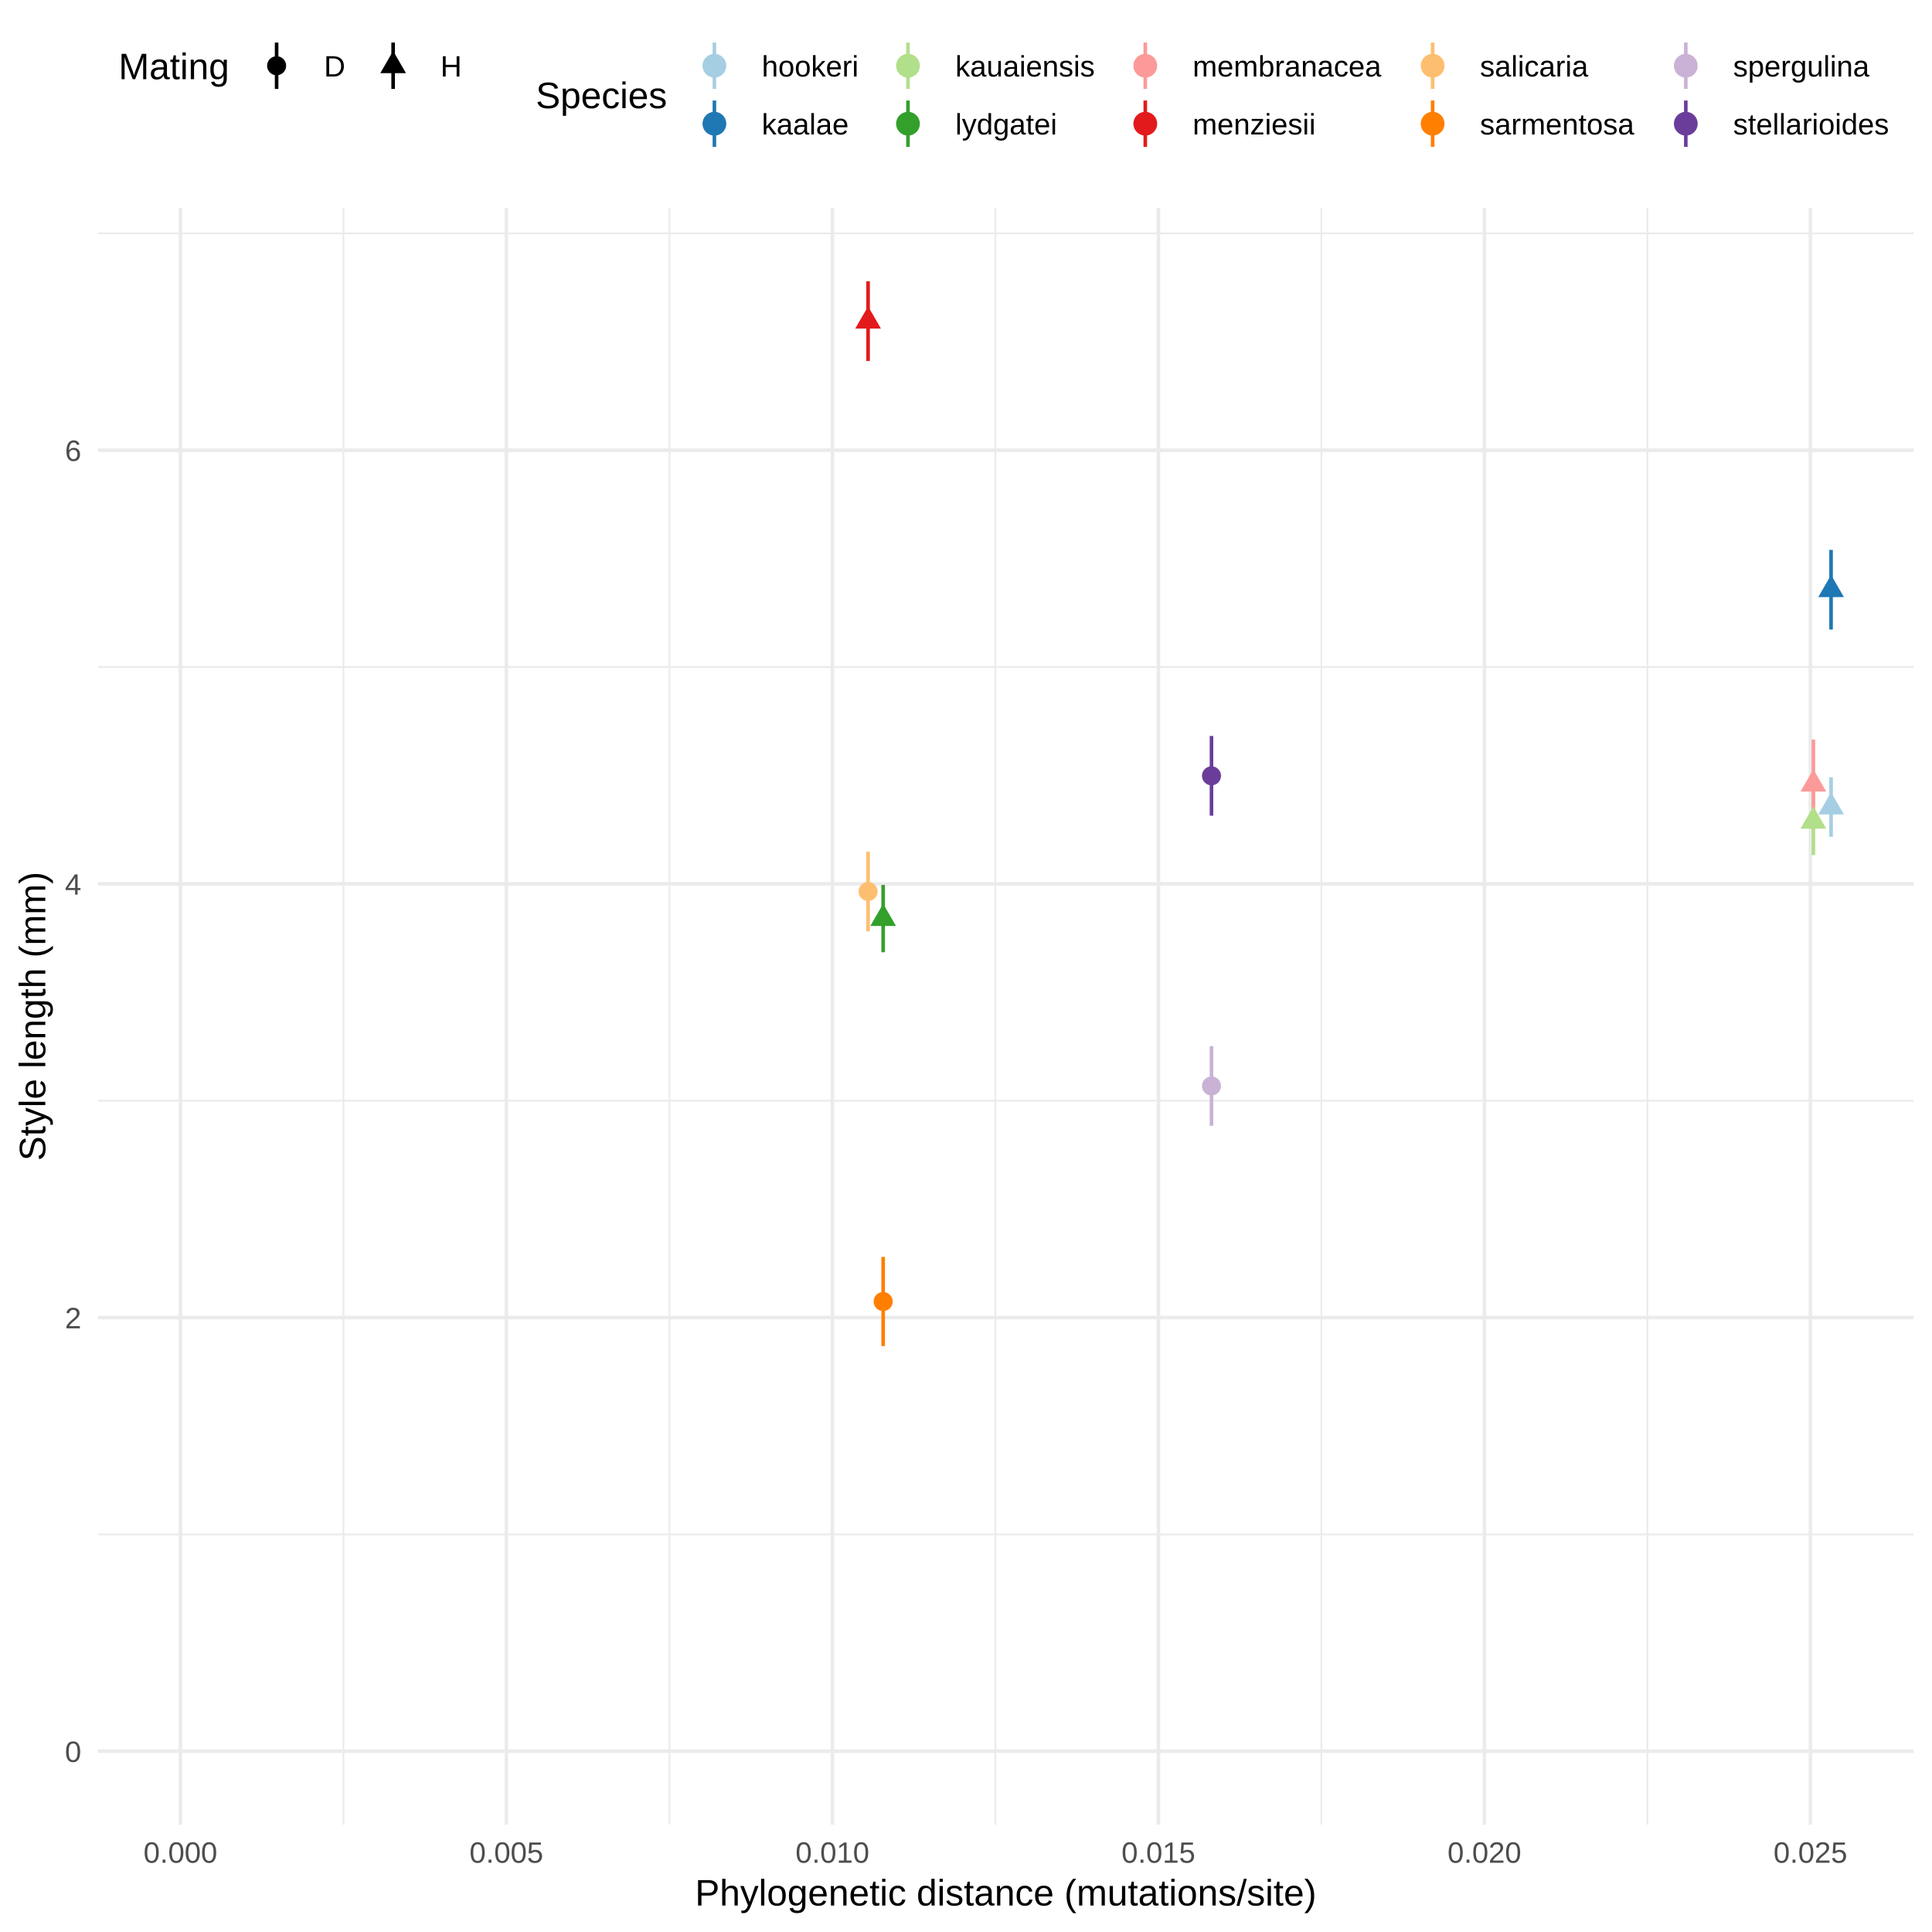
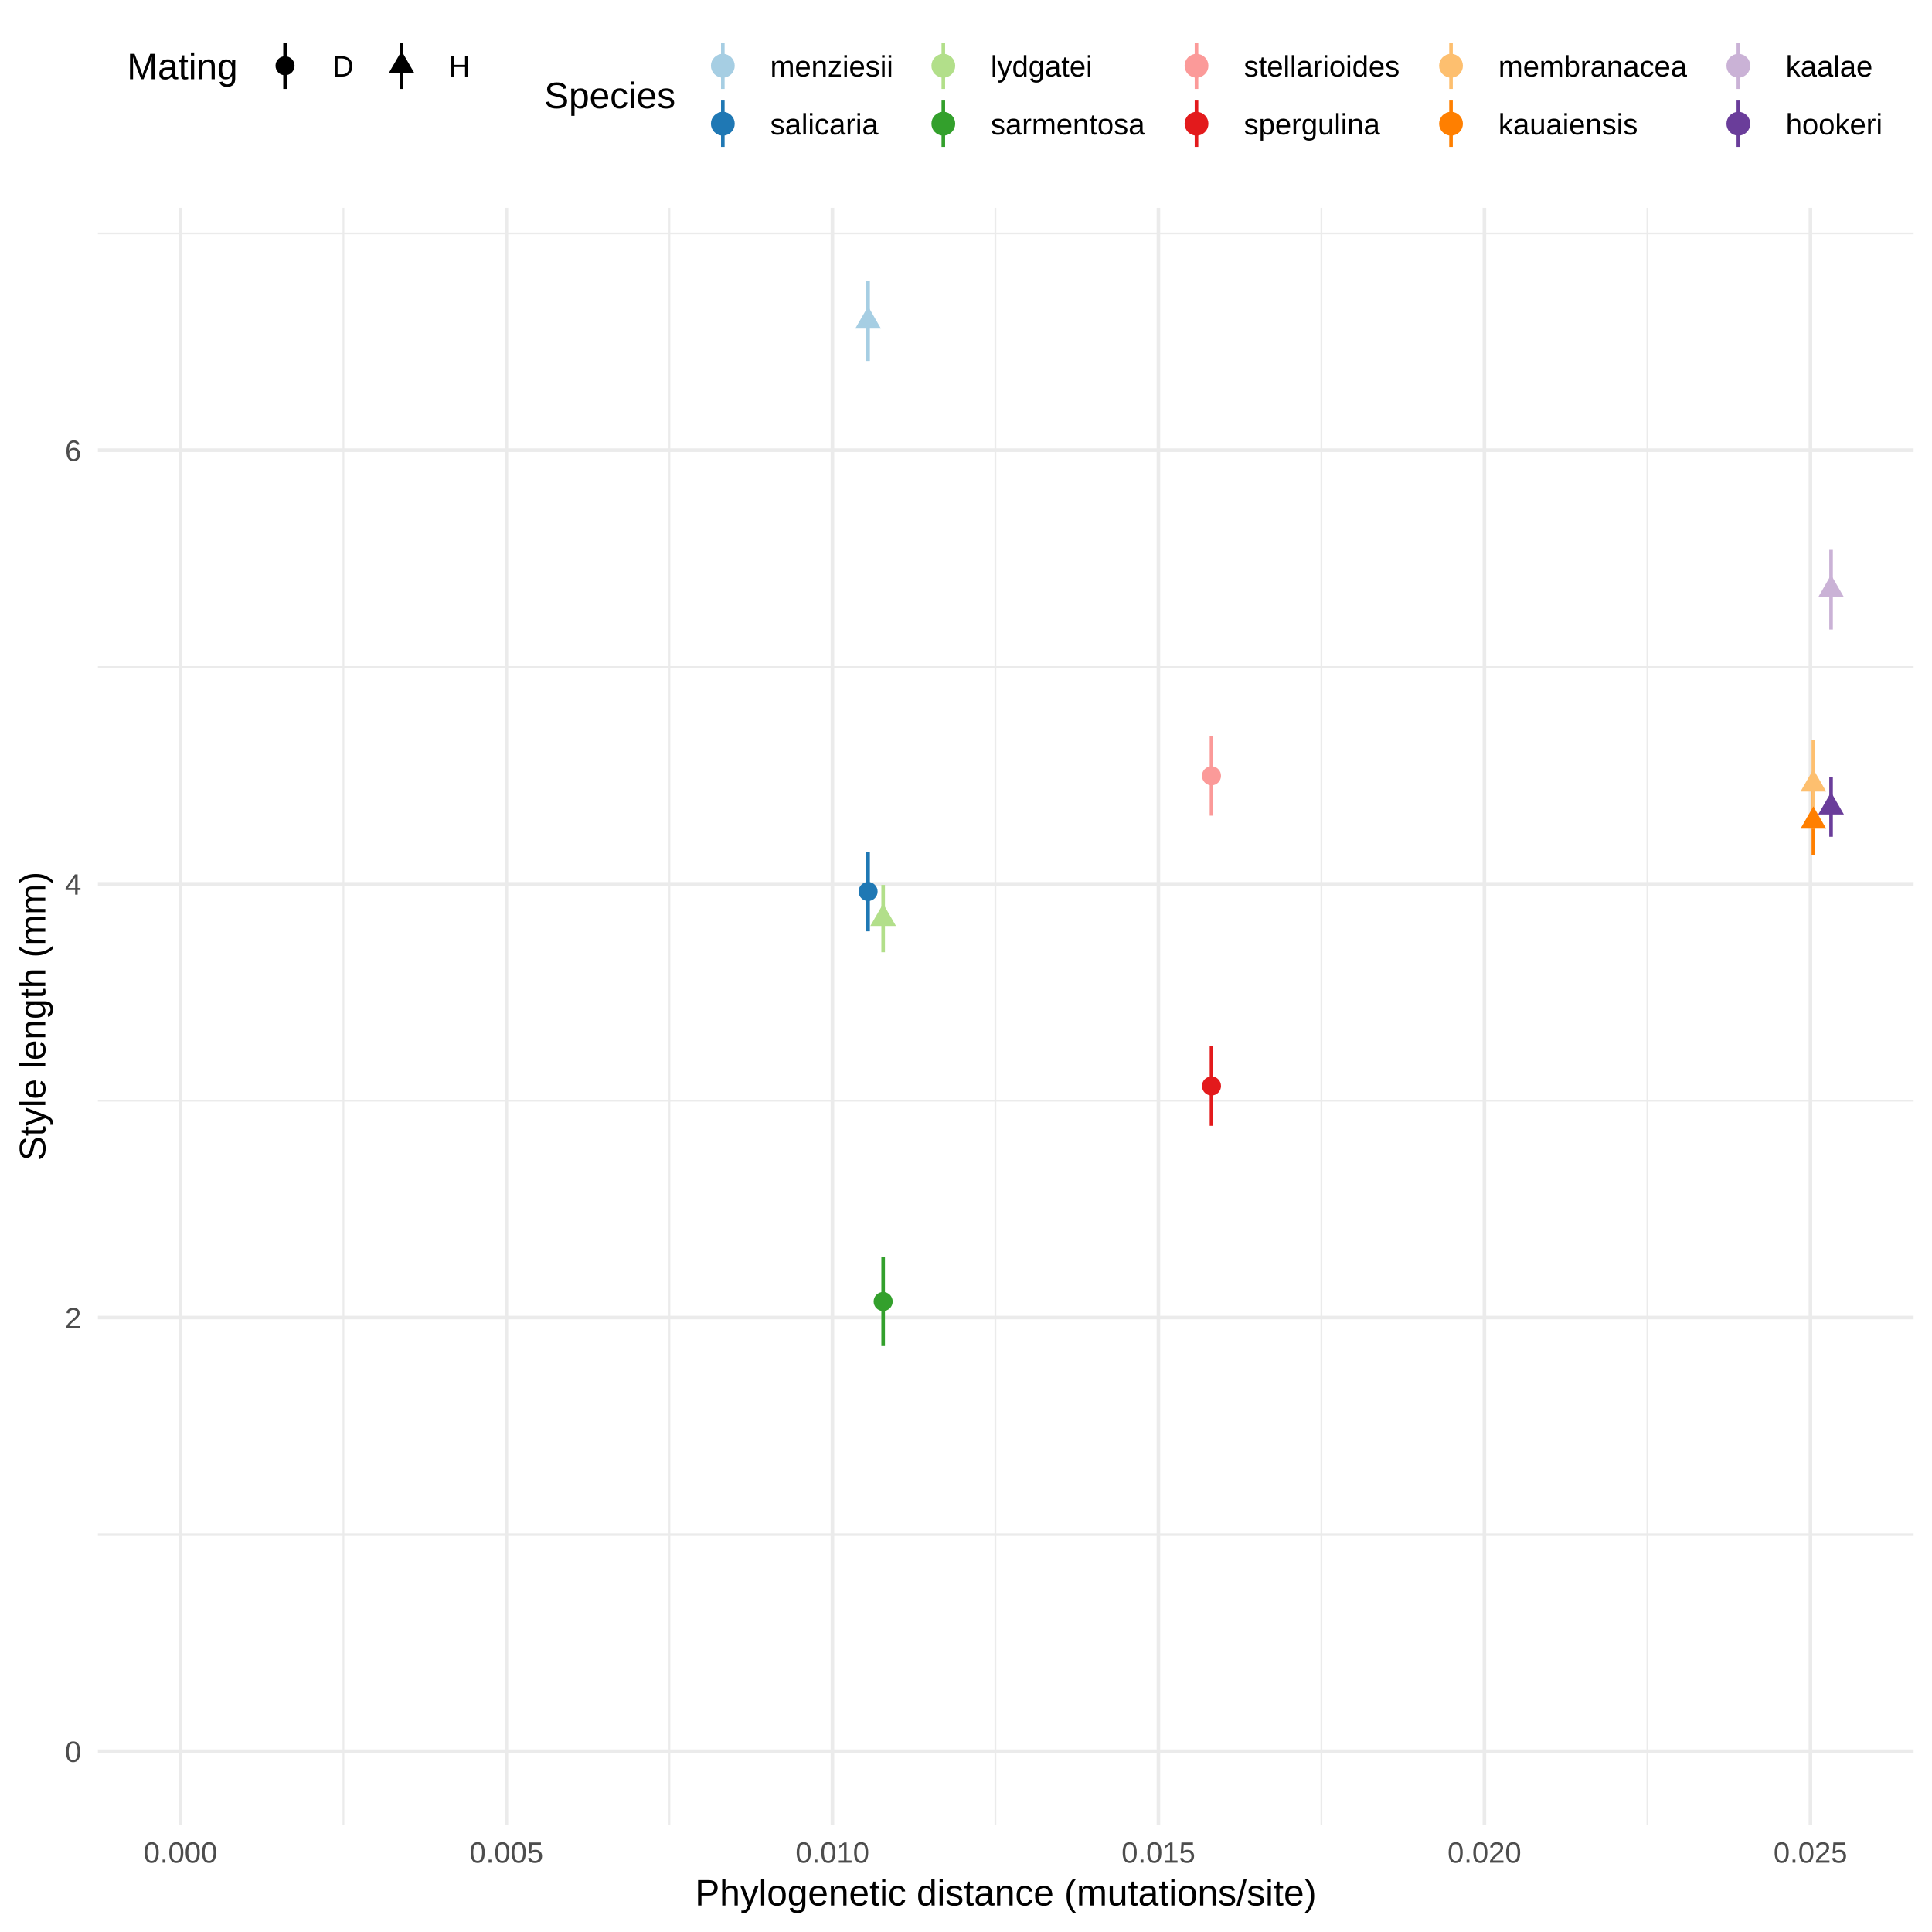
<svg xmlns="http://www.w3.org/2000/svg" class="svglite" width="576.00pt" height="576.00pt" viewBox="0 0 576.00 576.00">
  <defs>
    <style type="text/css">
    .svglite line, .svglite polyline, .svglite polygon, .svglite path, .svglite rect, .svglite circle {
      fill: none;
      stroke: #000000;
      stroke-linecap: round;
      stroke-linejoin: round;
      stroke-miterlimit: 10.00;
    }
    .svglite text {
      white-space: pre;
    }
  </style>
  </defs>
  <rect width="100%" height="100%" style="stroke: none; fill: #FFFFFF;" />
  <defs>
    <clipPath id="cpMC4wMHw1NzYuMDB8MC4wMHw1NzYuMDA=">
      <rect x="0.00" y="0.00" width="576.00" height="576.00" />
    </clipPath>
  </defs>
  <g clip-path="url(#cpMC4wMHw1NzYuMDB8MC4wMHw1NzYuMDA=)">
</g>
  <defs>
    <clipPath id="cpMjkuMTl8NTcwLjUyfDYxLjk2fDU0NC4wMQ==">
      <rect x="29.19" y="61.96" width="541.33" height="482.06" />
    </clipPath>
  </defs>
  <g clip-path="url(#cpMjkuMTl8NTcwLjUyfDYxLjk2fDU0NC4wMQ==)">
    <polyline points="29.19,457.46 570.52,457.46 " style="stroke-width: 0.53; stroke: #EBEBEB; stroke-linecap: butt;" />
    <polyline points="29.19,328.16 570.52,328.16 " style="stroke-width: 0.53; stroke: #EBEBEB; stroke-linecap: butt;" />
    <polyline points="29.19,198.87 570.52,198.87 " style="stroke-width: 0.53; stroke: #EBEBEB; stroke-linecap: butt;" />
    <polyline points="29.19,69.58 570.52,69.58 " style="stroke-width: 0.53; stroke: #EBEBEB; stroke-linecap: butt;" />
    <polyline points="102.39,544.01 102.39,61.96 " style="stroke-width: 0.53; stroke: #EBEBEB; stroke-linecap: butt;" />
    <polyline points="199.58,544.01 199.58,61.96 " style="stroke-width: 0.53; stroke: #EBEBEB; stroke-linecap: butt;" />
    <polyline points="296.77,544.01 296.77,61.96 " style="stroke-width: 0.53; stroke: #EBEBEB; stroke-linecap: butt;" />
    <polyline points="393.96,544.01 393.96,61.96 " style="stroke-width: 0.53; stroke: #EBEBEB; stroke-linecap: butt;" />
    <polyline points="491.16,544.01 491.16,61.96 " style="stroke-width: 0.53; stroke: #EBEBEB; stroke-linecap: butt;" />
    <polyline points="29.19,522.10 570.52,522.10 " style="stroke-width: 1.07; stroke: #EBEBEB; stroke-linecap: butt;" />
    <polyline points="29.19,392.81 570.52,392.81 " style="stroke-width: 1.07; stroke: #EBEBEB; stroke-linecap: butt;" />
    <polyline points="29.19,263.52 570.52,263.52 " style="stroke-width: 1.07; stroke: #EBEBEB; stroke-linecap: butt;" />
    <polyline points="29.19,134.23 570.52,134.23 " style="stroke-width: 1.07; stroke: #EBEBEB; stroke-linecap: butt;" />
    <polyline points="53.79,544.01 53.79,61.96 " style="stroke-width: 1.07; stroke: #EBEBEB; stroke-linecap: butt;" />
    <polyline points="150.98,544.01 150.98,61.96 " style="stroke-width: 1.07; stroke: #EBEBEB; stroke-linecap: butt;" />
    <polyline points="248.18,544.01 248.18,61.96 " style="stroke-width: 1.07; stroke: #EBEBEB; stroke-linecap: butt;" />
    <polyline points="345.37,544.01 345.37,61.96 " style="stroke-width: 1.07; stroke: #EBEBEB; stroke-linecap: butt;" />
    <polyline points="442.56,544.01 442.56,61.96 " style="stroke-width: 1.07; stroke: #EBEBEB; stroke-linecap: butt;" />
    <polyline points="539.75,544.01 539.75,61.96 " style="stroke-width: 1.07; stroke: #EBEBEB; stroke-linecap: butt;" />
-     <line x1="545.91" y1="249.47" x2="545.91" y2="231.73" style="stroke-width: 1.07; stroke: #A6CEE3; stroke-linecap: butt;" />
-     <line x1="545.91" y1="187.69" x2="545.91" y2="163.93" style="stroke-width: 1.07; stroke: #1F78B4; stroke-linecap: butt;" />
-     <line x1="540.63" y1="254.93" x2="540.63" y2="234.74" style="stroke-width: 1.07; stroke: #B2DF8A; stroke-linecap: butt;" />
-     <line x1="263.30" y1="283.90" x2="263.30" y2="263.82" style="stroke-width: 1.07; stroke: #33A02C; stroke-linecap: butt;" />
-     <line x1="540.63" y1="247.06" x2="540.63" y2="220.50" style="stroke-width: 1.07; stroke: #FB9A99; stroke-linecap: butt;" />
-     <line x1="258.81" y1="107.63" x2="258.81" y2="83.87" style="stroke-width: 1.07; stroke: #E31A1C; stroke-linecap: butt;" />
-     <line x1="258.81" y1="277.67" x2="258.81" y2="253.91" style="stroke-width: 1.07; stroke: #FDBF6F; stroke-linecap: butt;" />
-     <line x1="263.30" y1="401.31" x2="263.30" y2="374.74" style="stroke-width: 1.07; stroke: #FF7F00; stroke-linecap: butt;" />
-     <line x1="361.19" y1="335.65" x2="361.19" y2="311.89" style="stroke-width: 1.07; stroke: #CAB2D6; stroke-linecap: butt;" />
-     <line x1="361.19" y1="243.18" x2="361.19" y2="219.42" style="stroke-width: 1.07; stroke: #6A3D9A; stroke-linecap: butt;" />
-     <polygon points="545.91,236.18 549.74,242.81 542.09,242.81 " style="stroke-width: 1.42; stroke: none; fill: #A6CEE3;" />
-     <polygon points="545.91,171.39 549.74,178.02 542.09,178.02 " style="stroke-width: 1.42; stroke: none; fill: #1F78B4;" />
-     <polygon points="540.63,240.41 544.46,247.05 536.80,247.05 " style="stroke-width: 1.42; stroke: none; fill: #B2DF8A;" />
-     <polygon points="263.30,269.44 267.13,276.07 259.47,276.07 " style="stroke-width: 1.42; stroke: none; fill: #33A02C;" />
-     <polygon points="540.63,229.36 544.46,235.99 536.80,235.99 " style="stroke-width: 1.42; stroke: none; fill: #FB9A99;" />
-     <polygon points="258.81,91.33 262.64,97.96 254.98,97.96 " style="stroke-width: 1.42; stroke: none; fill: #E31A1C;" />
-     <circle cx="258.81" cy="265.79" r="2.84" style="stroke-width: 1.42; stroke: none; fill: #FDBF6F;" />
-     <circle cx="263.30" cy="388.03" r="2.84" style="stroke-width: 1.42; stroke: none; fill: #FF7F00;" />
-     <circle cx="361.19" cy="323.77" r="2.84" style="stroke-width: 1.42; stroke: none; fill: #CAB2D6;" />
-     <circle cx="361.19" cy="231.30" r="2.84" style="stroke-width: 1.42; stroke: none; fill: #6A3D9A;" />
+     <line x1="545.91" y1="249.47" x2="545.91" y2="231.73" style="stroke-width: 1.07; stroke: #6A3D9A; stroke-linecap: butt;" />
+     <line x1="545.91" y1="187.69" x2="545.91" y2="163.93" style="stroke-width: 1.07; stroke: #CAB2D6; stroke-linecap: butt;" />
+     <line x1="540.63" y1="254.93" x2="540.63" y2="234.74" style="stroke-width: 1.07; stroke: #FF7F00; stroke-linecap: butt;" />
+     <line x1="263.30" y1="283.90" x2="263.30" y2="263.82" style="stroke-width: 1.07; stroke: #B2DF8A; stroke-linecap: butt;" />
+     <line x1="540.63" y1="247.06" x2="540.63" y2="220.50" style="stroke-width: 1.07; stroke: #FDBF6F; stroke-linecap: butt;" />
+     <line x1="258.81" y1="107.63" x2="258.81" y2="83.87" style="stroke-width: 1.07; stroke: #A6CEE3; stroke-linecap: butt;" />
+     <line x1="258.81" y1="277.67" x2="258.81" y2="253.91" style="stroke-width: 1.07; stroke: #1F78B4; stroke-linecap: butt;" />
+     <line x1="263.30" y1="401.31" x2="263.30" y2="374.74" style="stroke-width: 1.07; stroke: #33A02C; stroke-linecap: butt;" />
+     <line x1="361.19" y1="335.65" x2="361.19" y2="311.89" style="stroke-width: 1.07; stroke: #E31A1C; stroke-linecap: butt;" />
+     <line x1="361.19" y1="243.18" x2="361.19" y2="219.42" style="stroke-width: 1.07; stroke: #FB9A99; stroke-linecap: butt;" />
+     <polygon points="545.91,236.18 549.74,242.81 542.09,242.81 " style="stroke-width: 1.42; stroke: none; fill: #6A3D9A;" />
+     <polygon points="545.91,171.39 549.74,178.02 542.09,178.02 " style="stroke-width: 1.42; stroke: none; fill: #CAB2D6;" />
+     <polygon points="540.63,240.41 544.46,247.05 536.80,247.05 " style="stroke-width: 1.42; stroke: none; fill: #FF7F00;" />
+     <polygon points="263.30,269.44 267.13,276.07 259.47,276.07 " style="stroke-width: 1.42; stroke: none; fill: #B2DF8A;" />
+     <polygon points="540.63,229.36 544.46,235.99 536.80,235.99 " style="stroke-width: 1.42; stroke: none; fill: #FDBF6F;" />
+     <polygon points="258.81,91.33 262.64,97.96 254.98,97.96 " style="stroke-width: 1.42; stroke: none; fill: #A6CEE3;" />
+     <circle cx="258.81" cy="265.79" r="2.84" style="stroke-width: 1.42; stroke: none; fill: #1F78B4;" />
+     <circle cx="263.30" cy="388.03" r="2.84" style="stroke-width: 1.42; stroke: none; fill: #33A02C;" />
+     <circle cx="361.19" cy="323.77" r="2.84" style="stroke-width: 1.42; stroke: none; fill: #E31A1C;" />
+     <circle cx="361.19" cy="231.30" r="2.84" style="stroke-width: 1.42; stroke: none; fill: #FB9A99;" />
  </g>
  <g clip-path="url(#cpMC4wMHw1NzYuMDB8MC4wMHw1NzYuMDA=)">
    <text x="24.25" y="525.31" text-anchor="end" style="font-size: 8.80px;fill: #4D4D4D; font-family: &quot;Arial&quot;;">0</text>
    <text x="24.25" y="396.02" text-anchor="end" style="font-size: 8.80px;fill: #4D4D4D; font-family: &quot;Arial&quot;;">2</text>
    <text x="24.25" y="266.73" text-anchor="end" style="font-size: 8.80px;fill: #4D4D4D; font-family: &quot;Arial&quot;;">4</text>
    <text x="24.25" y="137.43" text-anchor="end" style="font-size: 8.80px;fill: #4D4D4D; font-family: &quot;Arial&quot;;">6</text>
    <text x="53.79" y="555.36" text-anchor="middle" style="font-size: 8.80px;fill: #4D4D4D; font-family: &quot;Arial&quot;;">0.000</text>
    <text x="150.98" y="555.36" text-anchor="middle" style="font-size: 8.80px;fill: #4D4D4D; font-family: &quot;Arial&quot;;">0.005</text>
    <text x="248.18" y="555.36" text-anchor="middle" style="font-size: 8.80px;fill: #4D4D4D; font-family: &quot;Arial&quot;;">0.010</text>
    <text x="345.37" y="555.36" text-anchor="middle" style="font-size: 8.80px;fill: #4D4D4D; font-family: &quot;Arial&quot;;">0.015</text>
    <text x="442.56" y="555.36" text-anchor="middle" style="font-size: 8.80px;fill: #4D4D4D; font-family: &quot;Arial&quot;;">0.020</text>
    <text x="539.75" y="555.36" text-anchor="middle" style="font-size: 8.80px;fill: #4D4D4D; font-family: &quot;Arial&quot;;">0.025</text>
    <text x="299.85" y="568.10" text-anchor="middle" style="font-size: 11.00px; font-family: &quot;Arial&quot;;">Phylogenetic distance (mutations/site)</text>
    <text transform="translate(13.50,302.99) rotate(-90)" text-anchor="middle" style="font-size: 11.00px; font-family: &quot;Arial&quot;;">Style length (mm)</text>
-     <text x="35.34" y="23.61" style="font-size: 11.00px; font-family: &quot;Arial&quot;;">Mating</text>
-     <line x1="82.47" y1="26.51" x2="82.47" y2="12.69" style="stroke-width: 1.07; stroke-linecap: butt;" />
-     <circle cx="82.47" cy="19.60" r="2.84" style="stroke-width: 1.42; stroke: none; fill: #000000;" />
-     <line x1="117.21" y1="26.51" x2="117.21" y2="12.69" style="stroke-width: 1.07; stroke-linecap: butt;" />
-     <polygon points="117.21,15.18 121.04,21.81 113.38,21.81 " style="stroke-width: 1.42; stroke: none; fill: #000000;" />
-     <text x="96.59" y="22.81" style="font-size: 8.80px; font-family: &quot;Arial&quot;;">D</text>
-     <text x="131.33" y="22.81" style="font-size: 8.80px; font-family: &quot;Arial&quot;;">H</text>
-     <text x="159.74" y="32.25" style="font-size: 11.00px; font-family: &quot;Arial&quot;;">Species</text>
-     <line x1="212.99" y1="26.51" x2="212.99" y2="12.69" style="stroke-width: 1.07; stroke: #A6CEE3; stroke-linecap: butt;" />
-     <circle cx="212.99" cy="19.60" r="2.84" style="stroke-width: 1.42; stroke: #A6CEE3; fill: #A6CEE3;" />
-     <line x1="212.99" y1="43.79" x2="212.99" y2="29.97" style="stroke-width: 1.07; stroke: #1F78B4; stroke-linecap: butt;" />
-     <circle cx="212.99" cy="36.88" r="2.84" style="stroke-width: 1.42; stroke: #1F78B4; fill: #1F78B4;" />
-     <line x1="270.70" y1="26.51" x2="270.70" y2="12.69" style="stroke-width: 1.07; stroke: #B2DF8A; stroke-linecap: butt;" />
-     <circle cx="270.70" cy="19.60" r="2.84" style="stroke-width: 1.42; stroke: #B2DF8A; fill: #B2DF8A;" />
-     <line x1="270.70" y1="43.79" x2="270.70" y2="29.97" style="stroke-width: 1.07; stroke: #33A02C; stroke-linecap: butt;" />
-     <circle cx="270.70" cy="36.88" r="2.84" style="stroke-width: 1.42; stroke: #33A02C; fill: #33A02C;" />
-     <line x1="341.45" y1="26.51" x2="341.45" y2="12.69" style="stroke-width: 1.07; stroke: #FB9A99; stroke-linecap: butt;" />
-     <circle cx="341.45" cy="19.60" r="2.84" style="stroke-width: 1.42; stroke: #FB9A99; fill: #FB9A99;" />
-     <line x1="341.45" y1="43.79" x2="341.45" y2="29.97" style="stroke-width: 1.07; stroke: #E31A1C; stroke-linecap: butt;" />
-     <circle cx="341.45" cy="36.88" r="2.84" style="stroke-width: 1.42; stroke: #E31A1C; fill: #E31A1C;" />
-     <line x1="427.12" y1="26.51" x2="427.12" y2="12.69" style="stroke-width: 1.07; stroke: #FDBF6F; stroke-linecap: butt;" />
-     <circle cx="427.12" cy="19.60" r="2.84" style="stroke-width: 1.42; stroke: #FDBF6F; fill: #FDBF6F;" />
-     <line x1="427.12" y1="43.79" x2="427.12" y2="29.97" style="stroke-width: 1.07; stroke: #FF7F00; stroke-linecap: butt;" />
-     <circle cx="427.12" cy="36.88" r="2.84" style="stroke-width: 1.42; stroke: #FF7F00; fill: #FF7F00;" />
-     <line x1="502.60" y1="26.51" x2="502.60" y2="12.69" style="stroke-width: 1.07; stroke: #CAB2D6; stroke-linecap: butt;" />
-     <circle cx="502.60" cy="19.60" r="2.84" style="stroke-width: 1.42; stroke: #CAB2D6; fill: #CAB2D6;" />
-     <line x1="502.60" y1="43.79" x2="502.60" y2="29.97" style="stroke-width: 1.07; stroke: #6A3D9A; stroke-linecap: butt;" />
-     <circle cx="502.60" cy="36.88" r="2.84" style="stroke-width: 1.42; stroke: #6A3D9A; fill: #6A3D9A;" />
-     <text x="227.11" y="22.81" style="font-size: 8.80px; font-family: &quot;Arial&quot;;">hookeri</text>
-     <text x="227.11" y="40.09" style="font-size: 8.80px; font-family: &quot;Arial&quot;;">kaalae</text>
-     <text x="284.82" y="22.81" style="font-size: 8.80px; font-family: &quot;Arial&quot;;">kauaiensis</text>
-     <text x="284.82" y="40.09" style="font-size: 8.80px; font-family: &quot;Arial&quot;;">lydgatei</text>
-     <text x="355.57" y="22.81" style="font-size: 8.80px; font-family: &quot;Arial&quot;;">membranacea</text>
-     <text x="355.57" y="40.09" style="font-size: 8.80px; font-family: &quot;Arial&quot;;">menziesii</text>
-     <text x="441.24" y="22.81" style="font-size: 8.80px; font-family: &quot;Arial&quot;;">salicaria</text>
-     <text x="441.24" y="40.09" style="font-size: 8.80px; font-family: &quot;Arial&quot;;">sarmentosa</text>
-     <text x="516.72" y="22.81" style="font-size: 8.80px; font-family: &quot;Arial&quot;;">spergulina</text>
-     <text x="516.72" y="40.09" style="font-size: 8.80px; font-family: &quot;Arial&quot;;">stellarioides</text>
+     <text x="37.85" y="23.61" style="font-size: 11.00px; font-family: &quot;Arial&quot;;">Mating</text>
+     <line x1="84.98" y1="26.51" x2="84.98" y2="12.69" style="stroke-width: 1.07; stroke-linecap: butt;" />
+     <circle cx="84.98" cy="19.60" r="2.84" style="stroke-width: 1.42; stroke: none; fill: #000000;" />
+     <line x1="119.72" y1="26.51" x2="119.72" y2="12.69" style="stroke-width: 1.07; stroke-linecap: butt;" />
+     <polygon points="119.72,15.18 123.54,21.81 115.89,21.81 " style="stroke-width: 1.42; stroke: none; fill: #000000;" />
+     <text x="99.10" y="22.81" style="font-size: 8.80px; font-family: &quot;Arial&quot;;">D</text>
+     <text x="133.84" y="22.81" style="font-size: 8.80px; font-family: &quot;Arial&quot;;">H</text>
+     <text x="162.25" y="32.25" style="font-size: 11.00px; font-family: &quot;Arial&quot;;">Species</text>
+     <line x1="215.50" y1="26.51" x2="215.50" y2="12.69" style="stroke-width: 1.07; stroke: #A6CEE3; stroke-linecap: butt;" />
+     <circle cx="215.50" cy="19.60" r="2.84" style="stroke-width: 1.42; stroke: #A6CEE3; fill: #A6CEE3;" />
+     <line x1="215.50" y1="43.79" x2="215.50" y2="29.97" style="stroke-width: 1.07; stroke: #1F78B4; stroke-linecap: butt;" />
+     <circle cx="215.50" cy="36.88" r="2.84" style="stroke-width: 1.42; stroke: #1F78B4; fill: #1F78B4;" />
+     <line x1="281.24" y1="26.51" x2="281.24" y2="12.69" style="stroke-width: 1.07; stroke: #B2DF8A; stroke-linecap: butt;" />
+     <circle cx="281.24" cy="19.60" r="2.84" style="stroke-width: 1.42; stroke: #B2DF8A; fill: #B2DF8A;" />
+     <line x1="281.24" y1="43.79" x2="281.24" y2="29.97" style="stroke-width: 1.07; stroke: #33A02C; stroke-linecap: butt;" />
+     <circle cx="281.24" cy="36.88" r="2.84" style="stroke-width: 1.42; stroke: #33A02C; fill: #33A02C;" />
+     <line x1="356.72" y1="26.51" x2="356.72" y2="12.69" style="stroke-width: 1.07; stroke: #FB9A99; stroke-linecap: butt;" />
+     <circle cx="356.72" cy="19.60" r="2.84" style="stroke-width: 1.42; stroke: #FB9A99; fill: #FB9A99;" />
+     <line x1="356.72" y1="43.79" x2="356.72" y2="29.97" style="stroke-width: 1.07; stroke: #E31A1C; stroke-linecap: butt;" />
+     <circle cx="356.72" cy="36.88" r="2.84" style="stroke-width: 1.42; stroke: #E31A1C; fill: #E31A1C;" />
+     <line x1="432.60" y1="26.51" x2="432.60" y2="12.69" style="stroke-width: 1.07; stroke: #FDBF6F; stroke-linecap: butt;" />
+     <circle cx="432.60" cy="19.60" r="2.84" style="stroke-width: 1.42; stroke: #FDBF6F; fill: #FDBF6F;" />
+     <line x1="432.60" y1="43.79" x2="432.60" y2="29.97" style="stroke-width: 1.07; stroke: #FF7F00; stroke-linecap: butt;" />
+     <circle cx="432.60" cy="36.88" r="2.84" style="stroke-width: 1.42; stroke: #FF7F00; fill: #FF7F00;" />
+     <line x1="518.27" y1="26.51" x2="518.27" y2="12.69" style="stroke-width: 1.07; stroke: #CAB2D6; stroke-linecap: butt;" />
+     <circle cx="518.27" cy="19.60" r="2.84" style="stroke-width: 1.42; stroke: #CAB2D6; fill: #CAB2D6;" />
+     <line x1="518.27" y1="43.79" x2="518.27" y2="29.97" style="stroke-width: 1.07; stroke: #6A3D9A; stroke-linecap: butt;" />
+     <circle cx="518.27" cy="36.88" r="2.84" style="stroke-width: 1.42; stroke: #6A3D9A; fill: #6A3D9A;" />
+     <text x="229.62" y="22.81" style="font-size: 8.80px; font-family: &quot;Arial&quot;;">menziesii</text>
+     <text x="229.62" y="40.09" style="font-size: 8.80px; font-family: &quot;Arial&quot;;">salicaria</text>
+     <text x="295.36" y="22.81" style="font-size: 8.80px; font-family: &quot;Arial&quot;;">lydgatei</text>
+     <text x="295.36" y="40.09" style="font-size: 8.80px; font-family: &quot;Arial&quot;;">sarmentosa</text>
+     <text x="370.84" y="22.81" style="font-size: 8.80px; font-family: &quot;Arial&quot;;">stellarioides</text>
+     <text x="370.84" y="40.09" style="font-size: 8.80px; font-family: &quot;Arial&quot;;">spergulina</text>
+     <text x="446.72" y="22.81" style="font-size: 8.80px; font-family: &quot;Arial&quot;;">membranacea</text>
+     <text x="446.72" y="40.09" style="font-size: 8.80px; font-family: &quot;Arial&quot;;">kauaiensis</text>
+     <text x="532.39" y="22.81" style="font-size: 8.80px; font-family: &quot;Arial&quot;;">kaalae</text>
+     <text x="532.39" y="40.09" style="font-size: 8.80px; font-family: &quot;Arial&quot;;">hookeri</text>
  </g>
</svg>
